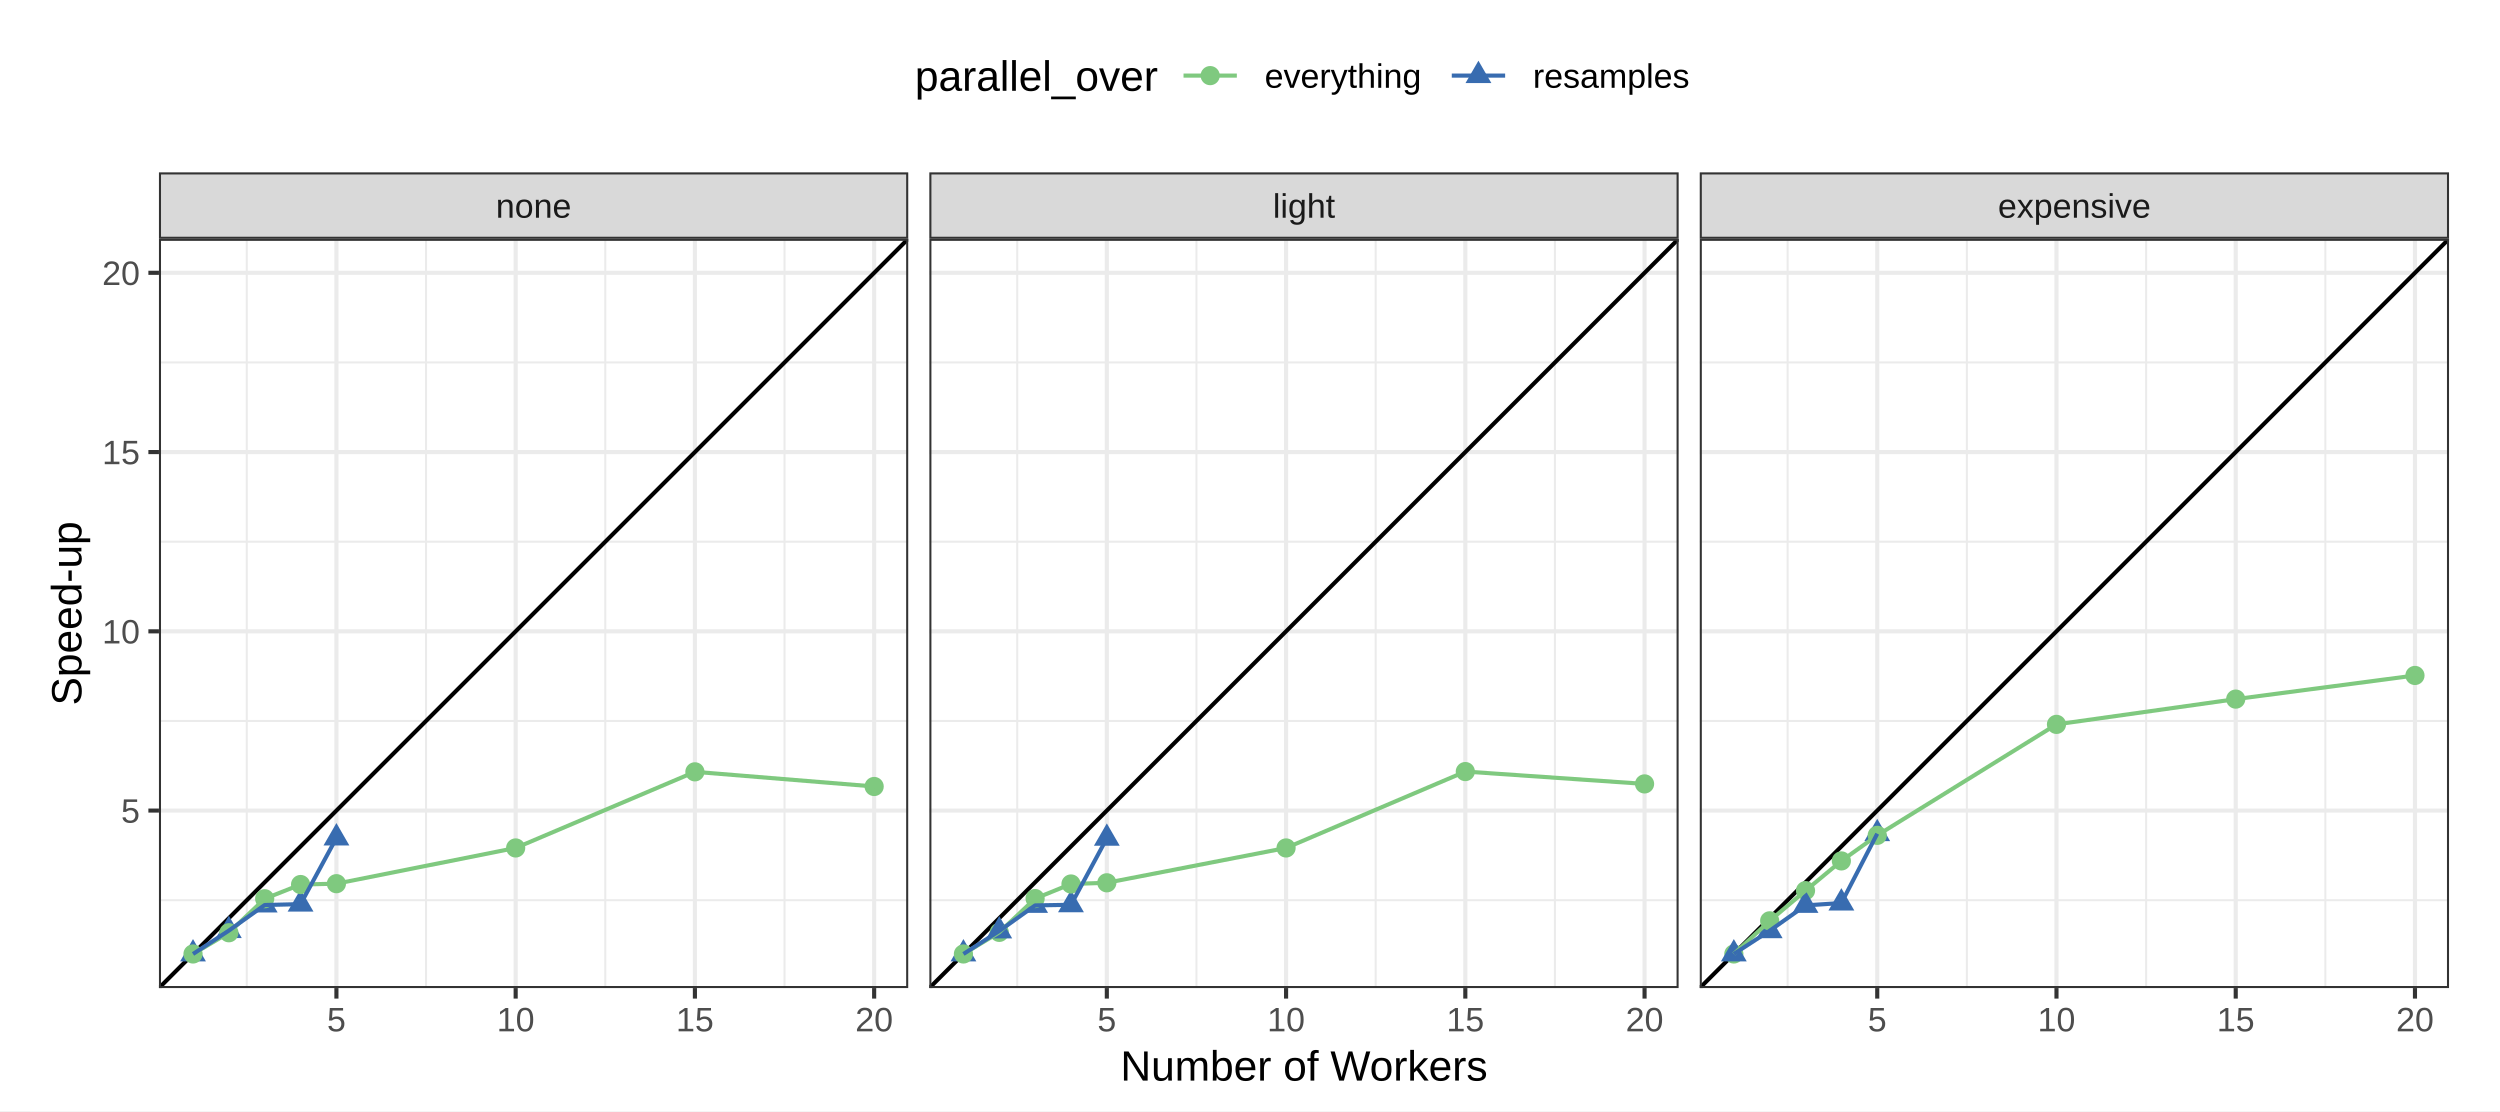
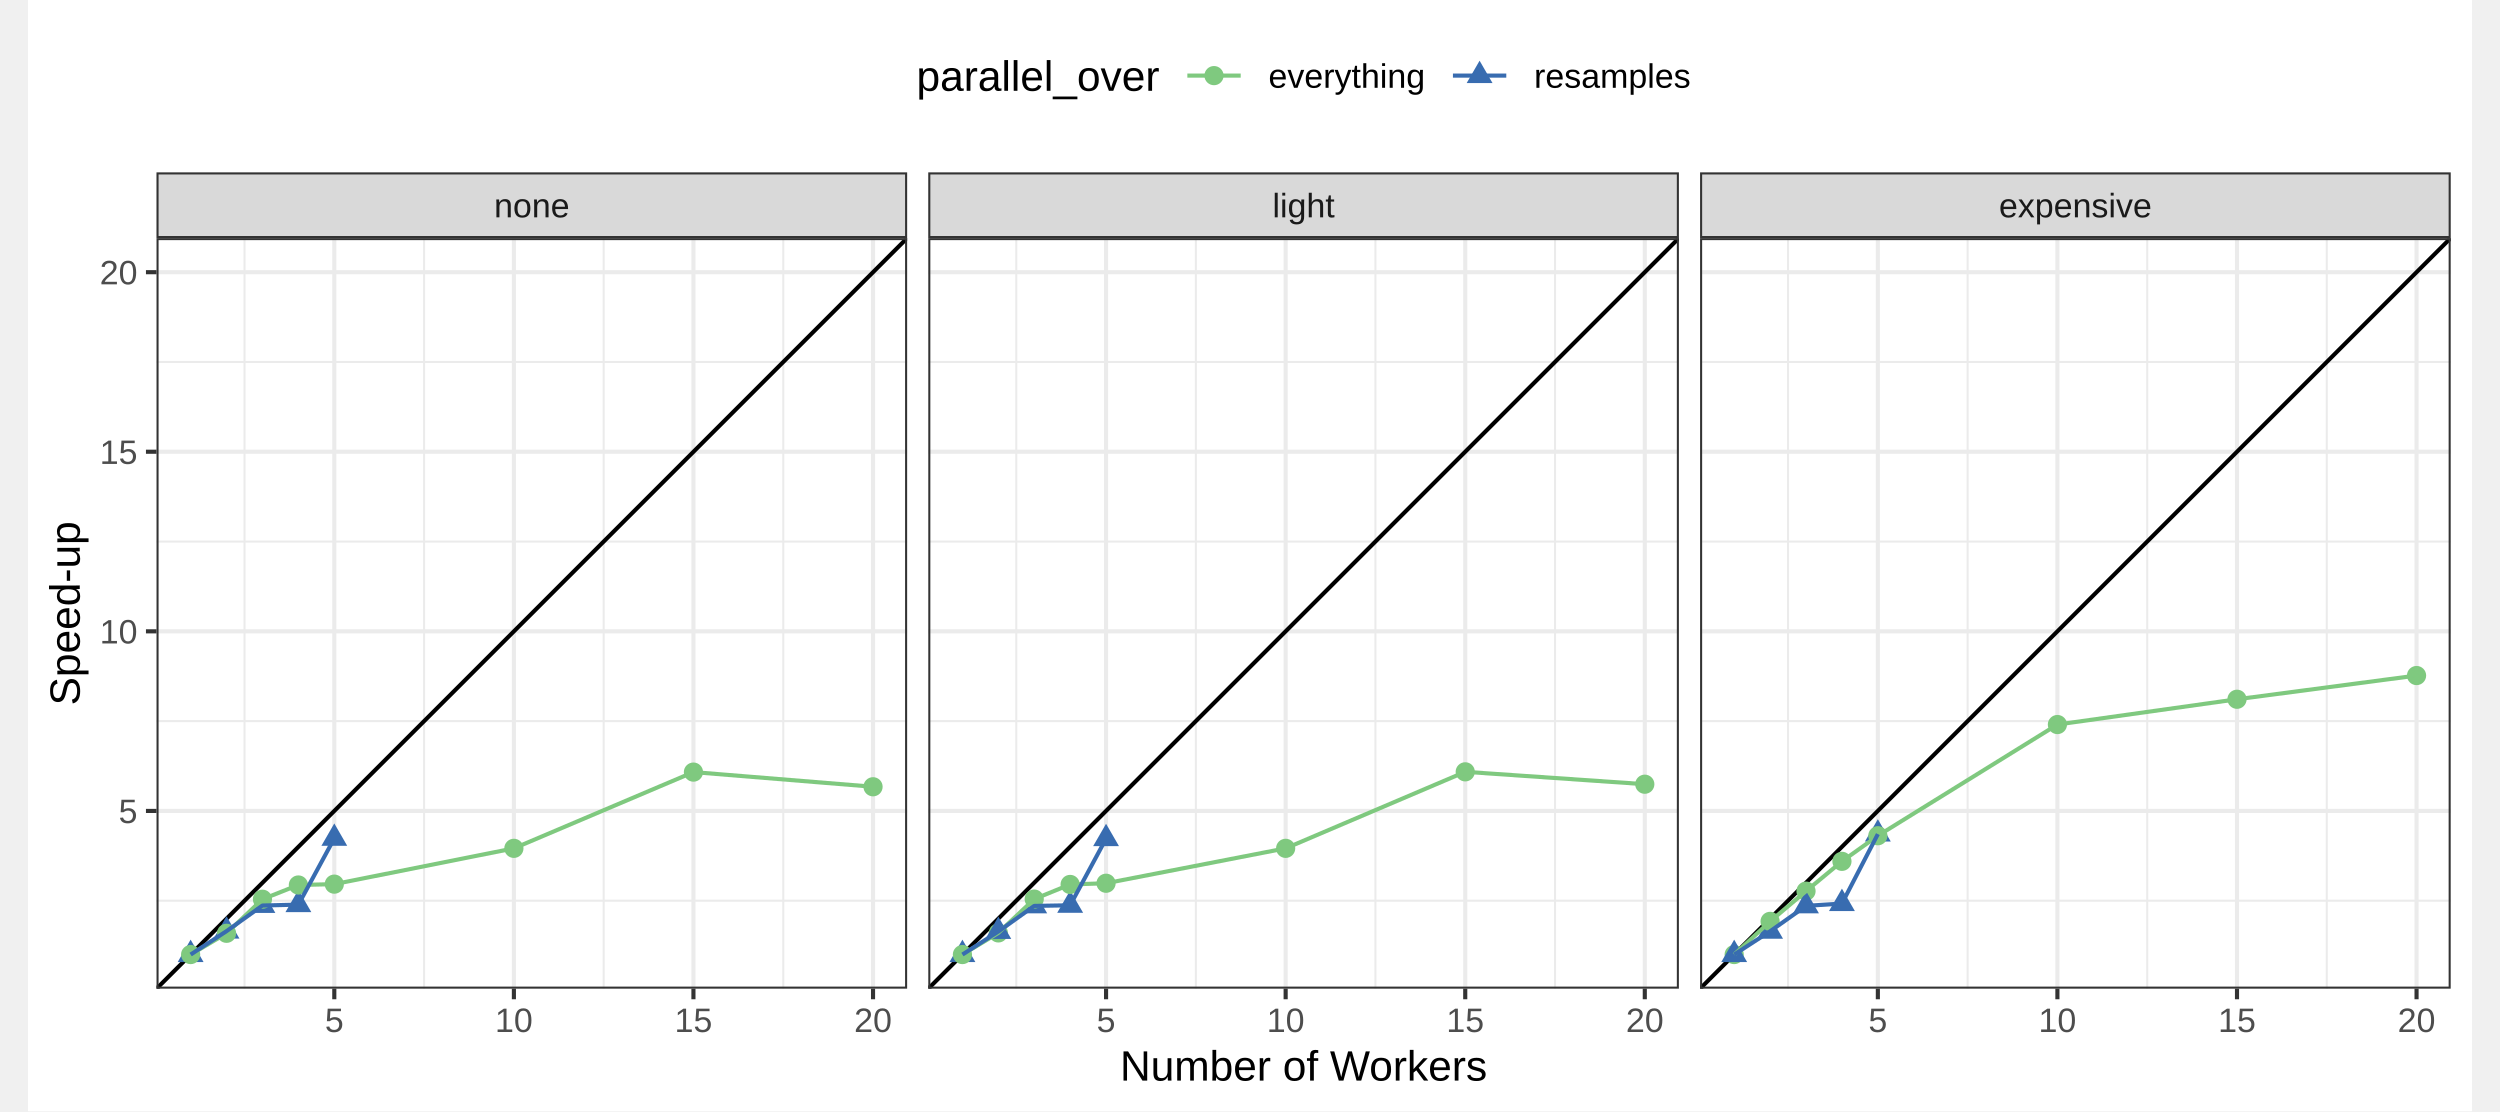
<svg xmlns="http://www.w3.org/2000/svg" class="svglite" width="648.00pt" height="288.00pt" viewBox="0 0 648.00 288.00">
  <defs>
    <style type="text/css">
    .svglite line, .svglite polyline, .svglite polygon, .svglite path, .svglite rect, .svglite circle {
      fill: none;
      stroke: #000000;
      stroke-linecap: round;
      stroke-linejoin: round;
      stroke-miterlimit: 10.00;
    }
    .svglite text {
      white-space: pre;
    }
  </style>
  </defs>
-   <rect width="100%" height="100%" style="stroke: none; fill: #FFFFFF;" />
+   <rect width="100%" height="100%" style="stroke: none; fill: none;" />
  <defs>
    <clipPath id="cpMC4wMHw2NDguMDB8MC4wMHwyODguMDA=">
      <rect x="0.00" y="0.00" width="648.00" height="288.00" />
    </clipPath>
  </defs>
  <g clip-path="url(#cpMC4wMHw2NDguMDB8MC4wMHwyODguMDA=)">
</g>
  <defs>
-     <clipPath id="cpNy43M3w2NDAuMjd8MC4wMHwyODguMDA=">
-       <rect x="7.73" y="0.00" width="632.54" height="288.00" />
-     </clipPath>
-   </defs>
-   <g clip-path="url(#cpNy43M3w2NDAuMjd8MC4wMHwyODguMDA=)">
-     <rect x="7.73" y="0.00" width="632.54" height="288.00" style="stroke-width: 1.07; stroke: #FFFFFF; fill: #FFFFFF;" />
-   </g>
-   <g clip-path="url(#cpMC4wMHw2NDguMDB8MC4wMHwyODguMDA=)">
- </g>
-   <defs>
-     <clipPath id="cpNDEuMjB8MjM1LjQxfDYxLjg5fDI1Ni4xMA==">
-       <rect x="41.20" y="61.89" width="194.21" height="194.21" />
-     </clipPath>
-   </defs>
-   <g clip-path="url(#cpNDEuMjB8MjM1LjQxfDYxLjg5fDI1Ni4xMA==)">
-     <rect x="41.20" y="61.89" width="194.21" height="194.21" style="stroke-width: 1.07; stroke: none; fill: #FFFFFF;" />
-     <polyline points="41.20,233.33 235.41,233.33 " style="stroke-width: 0.53; stroke: #EBEBEB; stroke-linecap: butt;" />
-     <polyline points="41.20,186.87 235.41,186.87 " style="stroke-width: 0.53; stroke: #EBEBEB; stroke-linecap: butt;" />
-     <polyline points="41.20,140.41 235.41,140.41 " style="stroke-width: 0.53; stroke: #EBEBEB; stroke-linecap: butt;" />
-     <polyline points="41.20,93.94 235.41,93.94 " style="stroke-width: 0.53; stroke: #EBEBEB; stroke-linecap: butt;" />
-     <polyline points="63.97,256.10 63.97,61.89 " style="stroke-width: 0.53; stroke: #EBEBEB; stroke-linecap: butt;" />
-     <polyline points="110.43,256.10 110.43,61.89 " style="stroke-width: 0.53; stroke: #EBEBEB; stroke-linecap: butt;" />
-     <polyline points="156.89,256.10 156.89,61.89 " style="stroke-width: 0.53; stroke: #EBEBEB; stroke-linecap: butt;" />
-     <polyline points="203.35,256.10 203.35,61.89 " style="stroke-width: 0.53; stroke: #EBEBEB; stroke-linecap: butt;" />
-     <polyline points="41.20,210.10 235.41,210.10 " style="stroke-width: 1.07; stroke: #EBEBEB; stroke-linecap: butt;" />
-     <polyline points="41.20,163.64 235.41,163.64 " style="stroke-width: 1.07; stroke: #EBEBEB; stroke-linecap: butt;" />
-     <polyline points="41.20,117.18 235.41,117.18 " style="stroke-width: 1.07; stroke: #EBEBEB; stroke-linecap: butt;" />
-     <polyline points="41.20,70.71 235.41,70.71 " style="stroke-width: 1.07; stroke: #EBEBEB; stroke-linecap: butt;" />
-     <polyline points="87.20,256.10 87.20,61.89 " style="stroke-width: 1.07; stroke: #EBEBEB; stroke-linecap: butt;" />
-     <polyline points="133.66,256.10 133.66,61.89 " style="stroke-width: 1.07; stroke: #EBEBEB; stroke-linecap: butt;" />
-     <polyline points="180.12,256.10 180.12,61.89 " style="stroke-width: 1.07; stroke: #EBEBEB; stroke-linecap: butt;" />
-     <polyline points="226.58,256.10 226.58,61.89 " style="stroke-width: 1.07; stroke: #EBEBEB; stroke-linecap: butt;" />
-     <line x1="-153.01" y1="450.31" x2="429.62" y2="-132.32" style="stroke-width: 1.07; stroke-linecap: butt;" />
-     <polygon points="50.03,243.40 53.38,249.20 46.68,249.20 " style="stroke-width: 0.71; stroke: none; fill: #386CB0;" />
-     <circle cx="50.03" cy="247.27" r="2.49" style="stroke-width: 0.71; stroke: none; fill: #7FC97F;" />
-     <circle cx="133.66" cy="219.79" r="2.49" style="stroke-width: 0.71; stroke: none; fill: #7FC97F;" />
-     <circle cx="180.12" cy="200.06" r="2.49" style="stroke-width: 0.71; stroke: none; fill: #7FC97F;" />
-     <polygon points="59.32,237.34 62.67,243.15 55.97,243.15 " style="stroke-width: 0.71; stroke: none; fill: #386CB0;" />
-     <circle cx="59.32" cy="241.77" r="2.49" style="stroke-width: 0.71; stroke: none; fill: #7FC97F;" />
-     <circle cx="226.58" cy="203.86" r="2.49" style="stroke-width: 0.71; stroke: none; fill: #7FC97F;" />
-     <polygon points="68.61,230.71 71.96,236.51 65.26,236.51 " style="stroke-width: 0.71; stroke: none; fill: #386CB0;" />
-     <circle cx="68.61" cy="232.95" r="2.49" style="stroke-width: 0.71; stroke: none; fill: #7FC97F;" />
-     <polygon points="77.91,230.48 81.26,236.29 74.55,236.29 " style="stroke-width: 0.71; stroke: none; fill: #386CB0;" />
-     <circle cx="77.91" cy="229.27" r="2.49" style="stroke-width: 0.71; stroke: none; fill: #7FC97F;" />
-     <polygon points="87.20,213.33 90.55,219.14 83.85,219.14 " style="stroke-width: 0.71; stroke: none; fill: #386CB0;" />
-     <circle cx="87.20" cy="229.05" r="2.49" style="stroke-width: 0.71; stroke: none; fill: #7FC97F;" />
-     <polyline points="50.03,247.27 59.32,241.77 68.61,232.95 77.91,229.27 87.20,229.05 133.66,219.79 180.12,200.06 226.58,203.86 " style="stroke-width: 1.07; stroke: #7FC97F; stroke-linecap: butt;" />
-     <polyline points="50.03,247.27 59.32,241.21 68.61,234.58 77.91,234.35 87.20,217.20 " style="stroke-width: 1.07; stroke: #386CB0; stroke-linecap: butt;" />
-     <rect x="41.20" y="61.89" width="194.21" height="194.21" style="stroke-width: 1.07; stroke: #333333;" />
-   </g>
-   <g clip-path="url(#cpMC4wMHw2NDguMDB8MC4wMHwyODguMDA=)">
- </g>
-   <defs>
-     <clipPath id="cpMjQwLjg5fDQzNS4xMHw2MS44OXwyNTYuMTA=">
-       <rect x="240.89" y="61.89" width="194.21" height="194.21" />
-     </clipPath>
-   </defs>
-   <g clip-path="url(#cpMjQwLjg5fDQzNS4xMHw2MS44OXwyNTYuMTA=)">
-     <rect x="240.89" y="61.89" width="194.21" height="194.21" style="stroke-width: 1.07; stroke: none; fill: #FFFFFF;" />
-     <polyline points="240.89,233.33 435.10,233.33 " style="stroke-width: 0.53; stroke: #EBEBEB; stroke-linecap: butt;" />
-     <polyline points="240.89,186.87 435.10,186.87 " style="stroke-width: 0.53; stroke: #EBEBEB; stroke-linecap: butt;" />
-     <polyline points="240.89,140.41 435.10,140.41 " style="stroke-width: 0.53; stroke: #EBEBEB; stroke-linecap: butt;" />
-     <polyline points="240.89,93.94 435.10,93.94 " style="stroke-width: 0.53; stroke: #EBEBEB; stroke-linecap: butt;" />
-     <polyline points="263.66,256.10 263.66,61.89 " style="stroke-width: 0.53; stroke: #EBEBEB; stroke-linecap: butt;" />
-     <polyline points="310.12,256.10 310.12,61.89 " style="stroke-width: 0.53; stroke: #EBEBEB; stroke-linecap: butt;" />
-     <polyline points="356.58,256.10 356.58,61.89 " style="stroke-width: 0.53; stroke: #EBEBEB; stroke-linecap: butt;" />
-     <polyline points="403.04,256.10 403.04,61.89 " style="stroke-width: 0.53; stroke: #EBEBEB; stroke-linecap: butt;" />
-     <polyline points="240.89,210.10 435.10,210.10 " style="stroke-width: 1.07; stroke: #EBEBEB; stroke-linecap: butt;" />
-     <polyline points="240.89,163.64 435.10,163.64 " style="stroke-width: 1.07; stroke: #EBEBEB; stroke-linecap: butt;" />
-     <polyline points="240.89,117.18 435.10,117.18 " style="stroke-width: 1.07; stroke: #EBEBEB; stroke-linecap: butt;" />
-     <polyline points="240.89,70.71 435.10,70.71 " style="stroke-width: 1.07; stroke: #EBEBEB; stroke-linecap: butt;" />
-     <polyline points="286.89,256.10 286.89,61.89 " style="stroke-width: 1.07; stroke: #EBEBEB; stroke-linecap: butt;" />
-     <polyline points="333.35,256.10 333.35,61.89 " style="stroke-width: 1.07; stroke: #EBEBEB; stroke-linecap: butt;" />
-     <polyline points="379.81,256.10 379.81,61.89 " style="stroke-width: 1.07; stroke: #EBEBEB; stroke-linecap: butt;" />
-     <polyline points="426.27,256.10 426.27,61.89 " style="stroke-width: 1.07; stroke: #EBEBEB; stroke-linecap: butt;" />
-     <line x1="46.68" y1="450.31" x2="629.31" y2="-132.32" style="stroke-width: 1.07; stroke-linecap: butt;" />
-     <polygon points="249.72,243.40 253.07,249.20 246.37,249.20 " style="stroke-width: 0.71; stroke: none; fill: #386CB0;" />
-     <circle cx="249.72" cy="247.27" r="2.49" style="stroke-width: 0.71; stroke: none; fill: #7FC97F;" />
-     <circle cx="333.35" cy="219.79" r="2.49" style="stroke-width: 0.71; stroke: none; fill: #7FC97F;" />
-     <circle cx="379.81" cy="199.99" r="2.49" style="stroke-width: 0.71; stroke: none; fill: #7FC97F;" />
-     <circle cx="259.01" cy="241.67" r="2.49" style="stroke-width: 0.71; stroke: none; fill: #7FC97F;" />
-     <polygon points="259.01,237.44 262.36,243.24 255.66,243.24 " style="stroke-width: 0.71; stroke: none; fill: #386CB0;" />
-     <circle cx="426.27" cy="203.19" r="2.49" style="stroke-width: 0.71; stroke: none; fill: #7FC97F;" />
-     <polygon points="268.30,230.81 271.65,236.61 264.95,236.61 " style="stroke-width: 0.71; stroke: none; fill: #386CB0;" />
-     <circle cx="268.30" cy="232.91" r="2.49" style="stroke-width: 0.71; stroke: none; fill: #7FC97F;" />
-     <polygon points="277.60,230.65 280.95,236.46 274.24,236.46 " style="stroke-width: 0.71; stroke: none; fill: #386CB0;" />
-     <circle cx="277.60" cy="229.13" r="2.49" style="stroke-width: 0.71; stroke: none; fill: #7FC97F;" />
-     <circle cx="286.89" cy="228.82" r="2.49" style="stroke-width: 0.71; stroke: none; fill: #7FC97F;" />
-     <polygon points="286.89,213.42 290.24,219.22 283.54,219.22 " style="stroke-width: 0.71; stroke: none; fill: #386CB0;" />
-     <polyline points="249.72,247.27 259.01,241.67 268.30,232.91 277.60,229.13 286.89,228.82 333.35,219.79 379.81,199.99 426.27,203.19 " style="stroke-width: 1.07; stroke: #7FC97F; stroke-linecap: butt;" />
-     <polyline points="249.72,247.27 259.01,241.31 268.30,234.68 277.60,234.52 286.89,217.29 " style="stroke-width: 1.07; stroke: #386CB0; stroke-linecap: butt;" />
-     <rect x="240.89" y="61.89" width="194.21" height="194.21" style="stroke-width: 1.07; stroke: #333333;" />
-   </g>
-   <g clip-path="url(#cpMC4wMHw2NDguMDB8MC4wMHwyODguMDA=)">
- </g>
-   <defs>
-     <clipPath id="cpNDQwLjU4fDYzNC43OXw2MS44OXwyNTYuMTA=">
-       <rect x="440.58" y="61.89" width="194.21" height="194.21" />
-     </clipPath>
-   </defs>
-   <g clip-path="url(#cpNDQwLjU4fDYzNC43OXw2MS44OXwyNTYuMTA=)">
-     <rect x="440.58" y="61.89" width="194.21" height="194.21" style="stroke-width: 1.07; stroke: none; fill: #FFFFFF;" />
-     <polyline points="440.58,233.33 634.79,233.33 " style="stroke-width: 0.53; stroke: #EBEBEB; stroke-linecap: butt;" />
-     <polyline points="440.58,186.87 634.79,186.87 " style="stroke-width: 0.53; stroke: #EBEBEB; stroke-linecap: butt;" />
-     <polyline points="440.58,140.41 634.79,140.41 " style="stroke-width: 0.53; stroke: #EBEBEB; stroke-linecap: butt;" />
-     <polyline points="440.58,93.94 634.79,93.94 " style="stroke-width: 0.53; stroke: #EBEBEB; stroke-linecap: butt;" />
-     <polyline points="463.35,256.10 463.35,61.89 " style="stroke-width: 0.53; stroke: #EBEBEB; stroke-linecap: butt;" />
-     <polyline points="509.81,256.10 509.81,61.89 " style="stroke-width: 0.53; stroke: #EBEBEB; stroke-linecap: butt;" />
-     <polyline points="556.27,256.10 556.27,61.89 " style="stroke-width: 0.53; stroke: #EBEBEB; stroke-linecap: butt;" />
-     <polyline points="602.73,256.10 602.73,61.89 " style="stroke-width: 0.53; stroke: #EBEBEB; stroke-linecap: butt;" />
-     <polyline points="440.58,210.10 634.79,210.10 " style="stroke-width: 1.07; stroke: #EBEBEB; stroke-linecap: butt;" />
-     <polyline points="440.58,163.64 634.79,163.64 " style="stroke-width: 1.07; stroke: #EBEBEB; stroke-linecap: butt;" />
-     <polyline points="440.58,117.18 634.79,117.18 " style="stroke-width: 1.07; stroke: #EBEBEB; stroke-linecap: butt;" />
-     <polyline points="440.58,70.71 634.79,70.71 " style="stroke-width: 1.07; stroke: #EBEBEB; stroke-linecap: butt;" />
-     <polyline points="486.58,256.10 486.58,61.89 " style="stroke-width: 1.07; stroke: #EBEBEB; stroke-linecap: butt;" />
-     <polyline points="533.04,256.10 533.04,61.89 " style="stroke-width: 1.07; stroke: #EBEBEB; stroke-linecap: butt;" />
-     <polyline points="579.50,256.10 579.50,61.89 " style="stroke-width: 1.07; stroke: #EBEBEB; stroke-linecap: butt;" />
-     <polyline points="625.96,256.10 625.96,61.89 " style="stroke-width: 1.07; stroke: #EBEBEB; stroke-linecap: butt;" />
-     <line x1="246.37" y1="450.31" x2="829.00" y2="-132.32" style="stroke-width: 1.07; stroke-linecap: butt;" />
-     <circle cx="449.41" cy="247.27" r="2.49" style="stroke-width: 0.71; stroke: none; fill: #7FC97F;" />
-     <polygon points="449.41,243.40 452.76,249.20 446.06,249.20 " style="stroke-width: 0.71; stroke: none; fill: #386CB0;" />
-     <circle cx="533.04" cy="187.76" r="2.49" style="stroke-width: 0.71; stroke: none; fill: #7FC97F;" />
-     <circle cx="579.50" cy="181.21" r="2.49" style="stroke-width: 0.71; stroke: none; fill: #7FC97F;" />
-     <polygon points="458.70,237.37 462.05,243.18 455.35,243.18 " style="stroke-width: 0.71; stroke: none; fill: #386CB0;" />
-     <circle cx="458.70" cy="238.68" r="2.49" style="stroke-width: 0.71; stroke: none; fill: #7FC97F;" />
-     <circle cx="625.96" cy="175.08" r="2.49" style="stroke-width: 0.71; stroke: none; fill: #7FC97F;" />
-     <circle cx="467.99" cy="230.85" r="2.49" style="stroke-width: 0.71; stroke: none; fill: #7FC97F;" />
-     <polygon points="467.99,230.80 471.34,236.61 464.64,236.61 " style="stroke-width: 0.71; stroke: none; fill: #386CB0;" />
-     <polygon points="477.28,230.20 480.64,236.01 473.93,236.01 " style="stroke-width: 0.71; stroke: none; fill: #386CB0;" />
-     <circle cx="477.28" cy="223.15" r="2.49" style="stroke-width: 0.71; stroke: none; fill: #7FC97F;" />
-     <polygon points="486.58,212.23 489.93,218.03 483.23,218.03 " style="stroke-width: 0.71; stroke: none; fill: #386CB0;" />
-     <circle cx="486.58" cy="216.52" r="2.49" style="stroke-width: 0.71; stroke: none; fill: #7FC97F;" />
-     <polyline points="449.41,247.27 458.70,238.68 467.99,230.85 477.28,223.15 486.58,216.52 533.04,187.76 579.50,181.21 625.96,175.08 " style="stroke-width: 1.07; stroke: #7FC97F; stroke-linecap: butt;" />
-     <polyline points="449.41,247.27 458.70,241.24 467.99,234.67 477.28,234.07 486.58,216.10 " style="stroke-width: 1.07; stroke: #386CB0; stroke-linecap: butt;" />
-     <rect x="440.58" y="61.89" width="194.21" height="194.21" style="stroke-width: 1.07; stroke: #333333;" />
-   </g>
-   <g clip-path="url(#cpMC4wMHw2NDguMDB8MC4wMHwyODguMDA=)">
- </g>
-   <defs>
-     <clipPath id="cpNDEuMjB8MjM1LjQxfDQ0LjY4fDYxLjg5">
-       <rect x="41.20" y="44.68" width="194.21" height="17.21" />
-     </clipPath>
-   </defs>
-   <g clip-path="url(#cpNDEuMjB8MjM1LjQxfDQ0LjY4fDYxLjg5)">
-     <rect x="41.20" y="44.68" width="194.21" height="17.21" style="stroke-width: 1.07; stroke: #333333; fill: #D9D9D9;" />
-     <text x="138.31" y="56.44" text-anchor="middle" style="font-size: 8.80px;fill: #1A1A1A; font-family: &quot;Arial&quot;;" textLength="19.58px" lengthAdjust="spacingAndGlyphs">none</text>
-   </g>
-   <g clip-path="url(#cpMC4wMHw2NDguMDB8MC4wMHwyODguMDA=)">
- </g>
-   <defs>
-     <clipPath id="cpMjQwLjg5fDQzNS4xMHw0NC42OHw2MS44OQ==">
-       <rect x="240.89" y="44.68" width="194.21" height="17.21" />
-     </clipPath>
-   </defs>
-   <g clip-path="url(#cpMjQwLjg5fDQzNS4xMHw0NC42OHw2MS44OQ==)">
-     <rect x="240.89" y="44.68" width="194.21" height="17.21" style="stroke-width: 1.07; stroke: #333333; fill: #D9D9D9;" />
-     <text x="338.00" y="56.44" text-anchor="middle" style="font-size: 8.80px;fill: #1A1A1A; font-family: &quot;Arial&quot;;" textLength="16.14px" lengthAdjust="spacingAndGlyphs">light</text>
-   </g>
-   <g clip-path="url(#cpMC4wMHw2NDguMDB8MC4wMHwyODguMDA=)">
- </g>
-   <defs>
-     <clipPath id="cpNDQwLjU4fDYzNC43OXw0NC42OHw2MS44OQ==">
-       <rect x="440.58" y="44.68" width="194.21" height="17.21" />
-     </clipPath>
-   </defs>
-   <g clip-path="url(#cpNDQwLjU4fDYzNC43OXw0NC42OHw2MS44OQ==)">
-     <rect x="440.58" y="44.68" width="194.21" height="17.21" style="stroke-width: 1.07; stroke: #333333; fill: #D9D9D9;" />
-     <text x="537.68" y="56.44" text-anchor="middle" style="font-size: 8.80px;fill: #1A1A1A; font-family: &quot;Arial&quot;;" textLength="39.63px" lengthAdjust="spacingAndGlyphs">expensive</text>
-   </g>
-   <g clip-path="url(#cpMC4wMHw2NDguMDB8MC4wMHwyODguMDA=)">
-     <polyline points="87.20,258.84 87.20,256.10 " style="stroke-width: 1.07; stroke: #333333; stroke-linecap: butt;" />
-     <polyline points="133.66,258.84 133.66,256.10 " style="stroke-width: 1.07; stroke: #333333; stroke-linecap: butt;" />
-     <polyline points="180.12,258.84 180.12,256.10 " style="stroke-width: 1.07; stroke: #333333; stroke-linecap: butt;" />
-     <polyline points="226.58,258.84 226.58,256.10 " style="stroke-width: 1.07; stroke: #333333; stroke-linecap: butt;" />
-     <text x="87.20" y="267.33" text-anchor="middle" style="font-size: 8.80px;fill: #4D4D4D; font-family: &quot;Arial&quot;;" textLength="4.90px" lengthAdjust="spacingAndGlyphs">5</text>
-     <text x="133.66" y="267.33" text-anchor="middle" style="font-size: 8.80px;fill: #4D4D4D; font-family: &quot;Arial&quot;;" textLength="9.79px" lengthAdjust="spacingAndGlyphs">10</text>
-     <text x="180.12" y="267.33" text-anchor="middle" style="font-size: 8.80px;fill: #4D4D4D; font-family: &quot;Arial&quot;;" textLength="9.79px" lengthAdjust="spacingAndGlyphs">15</text>
-     <text x="226.58" y="267.33" text-anchor="middle" style="font-size: 8.80px;fill: #4D4D4D; font-family: &quot;Arial&quot;;" textLength="9.79px" lengthAdjust="spacingAndGlyphs">20</text>
-     <polyline points="286.89,258.84 286.89,256.10 " style="stroke-width: 1.07; stroke: #333333; stroke-linecap: butt;" />
-     <polyline points="333.35,258.84 333.35,256.10 " style="stroke-width: 1.07; stroke: #333333; stroke-linecap: butt;" />
-     <polyline points="379.81,258.84 379.81,256.10 " style="stroke-width: 1.07; stroke: #333333; stroke-linecap: butt;" />
-     <polyline points="426.27,258.84 426.27,256.10 " style="stroke-width: 1.07; stroke: #333333; stroke-linecap: butt;" />
-     <text x="286.89" y="267.33" text-anchor="middle" style="font-size: 8.80px;fill: #4D4D4D; font-family: &quot;Arial&quot;;" textLength="4.90px" lengthAdjust="spacingAndGlyphs">5</text>
-     <text x="333.35" y="267.33" text-anchor="middle" style="font-size: 8.80px;fill: #4D4D4D; font-family: &quot;Arial&quot;;" textLength="9.79px" lengthAdjust="spacingAndGlyphs">10</text>
-     <text x="379.81" y="267.33" text-anchor="middle" style="font-size: 8.80px;fill: #4D4D4D; font-family: &quot;Arial&quot;;" textLength="9.79px" lengthAdjust="spacingAndGlyphs">15</text>
-     <text x="426.27" y="267.33" text-anchor="middle" style="font-size: 8.80px;fill: #4D4D4D; font-family: &quot;Arial&quot;;" textLength="9.79px" lengthAdjust="spacingAndGlyphs">20</text>
-     <polyline points="486.58,258.84 486.58,256.10 " style="stroke-width: 1.07; stroke: #333333; stroke-linecap: butt;" />
-     <polyline points="533.04,258.84 533.04,256.10 " style="stroke-width: 1.07; stroke: #333333; stroke-linecap: butt;" />
-     <polyline points="579.50,258.84 579.50,256.10 " style="stroke-width: 1.07; stroke: #333333; stroke-linecap: butt;" />
-     <polyline points="625.96,258.84 625.96,256.10 " style="stroke-width: 1.07; stroke: #333333; stroke-linecap: butt;" />
-     <text x="486.58" y="267.33" text-anchor="middle" style="font-size: 8.80px;fill: #4D4D4D; font-family: &quot;Arial&quot;;" textLength="4.90px" lengthAdjust="spacingAndGlyphs">5</text>
-     <text x="533.04" y="267.33" text-anchor="middle" style="font-size: 8.80px;fill: #4D4D4D; font-family: &quot;Arial&quot;;" textLength="9.79px" lengthAdjust="spacingAndGlyphs">10</text>
-     <text x="579.50" y="267.33" text-anchor="middle" style="font-size: 8.80px;fill: #4D4D4D; font-family: &quot;Arial&quot;;" textLength="9.79px" lengthAdjust="spacingAndGlyphs">15</text>
-     <text x="625.96" y="267.33" text-anchor="middle" style="font-size: 8.80px;fill: #4D4D4D; font-family: &quot;Arial&quot;;" textLength="9.79px" lengthAdjust="spacingAndGlyphs">20</text>
-     <text x="36.27" y="213.25" text-anchor="end" style="font-size: 8.80px;fill: #4D4D4D; font-family: &quot;Arial&quot;;" textLength="4.90px" lengthAdjust="spacingAndGlyphs">5</text>
-     <text x="36.27" y="166.79" text-anchor="end" style="font-size: 8.80px;fill: #4D4D4D; font-family: &quot;Arial&quot;;" textLength="9.79px" lengthAdjust="spacingAndGlyphs">10</text>
-     <text x="36.27" y="120.33" text-anchor="end" style="font-size: 8.80px;fill: #4D4D4D; font-family: &quot;Arial&quot;;" textLength="9.79px" lengthAdjust="spacingAndGlyphs">15</text>
-     <text x="36.27" y="73.87" text-anchor="end" style="font-size: 8.80px;fill: #4D4D4D; font-family: &quot;Arial&quot;;" textLength="9.79px" lengthAdjust="spacingAndGlyphs">20</text>
-     <polyline points="38.46,210.10 41.20,210.10 " style="stroke-width: 1.07; stroke: #333333; stroke-linecap: butt;" />
-     <polyline points="38.46,163.64 41.20,163.64 " style="stroke-width: 1.07; stroke: #333333; stroke-linecap: butt;" />
-     <polyline points="38.46,117.18 41.20,117.18 " style="stroke-width: 1.07; stroke: #333333; stroke-linecap: butt;" />
-     <polyline points="38.46,70.71 41.20,70.71 " style="stroke-width: 1.07; stroke: #333333; stroke-linecap: butt;" />
-     <text x="338.00" y="280.10" text-anchor="middle" style="font-size: 11.00px; font-family: &quot;Arial&quot;;" textLength="95.36px" lengthAdjust="spacingAndGlyphs">Number of Workers</text>
-     <text transform="translate(21.10,158.99) rotate(-90)" text-anchor="middle" style="font-size: 11.00px; font-family: &quot;Arial&quot;;" textLength="47.72px" lengthAdjust="spacingAndGlyphs">Speed-up</text>
-     <rect x="231.67" y="5.48" width="212.65" height="28.24" style="stroke-width: 1.07; stroke: none; fill: #FFFFFF;" />
-     <text x="237.15" y="23.54" style="font-size: 11.00px; font-family: &quot;Arial&quot;;" textLength="62.99px" lengthAdjust="spacingAndGlyphs">parallel_over</text>
-     <rect x="305.04" y="10.96" width="17.28" height="17.28" style="stroke-width: 1.07; stroke: none; fill: #FFFFFF;" />
-     <circle cx="313.68" cy="19.60" r="2.49" style="stroke-width: 0.71; stroke: none; fill: #7FC97F;" />
-     <line x1="306.77" y1="19.60" x2="320.59" y2="19.60" style="stroke-width: 1.07; stroke: #7FC97F; stroke-linecap: butt;" />
-     <rect x="374.57" y="10.96" width="17.28" height="17.28" style="stroke-width: 1.07; stroke: none; fill: #FFFFFF;" />
-     <polygon points="383.21,15.73 386.56,21.53 379.86,21.53 " style="stroke-width: 0.71; stroke: none; fill: #386CB0;" />
-     <line x1="376.30" y1="19.60" x2="390.13" y2="19.60" style="stroke-width: 1.07; stroke: #386CB0; stroke-linecap: butt;" />
-     <text x="327.80" y="22.75" style="font-size: 8.80px; font-family: &quot;Arial&quot;;" textLength="40.60px" lengthAdjust="spacingAndGlyphs">everything</text>
-     <text x="397.33" y="22.75" style="font-size: 8.80px; font-family: &quot;Arial&quot;;" textLength="40.59px" lengthAdjust="spacingAndGlyphs">resamples</text>
+     <clipPath id="cpNy4zMHw2NDAuNzB8MC4wMHwyODguMDA=">
+       <rect x="7.30" y="0.00" width="633.40" height="288.00" />
+     </clipPath>
+   </defs>
+   <g clip-path="url(#cpNy4zMHw2NDAuNzB8MC4wMHwyODguMDA=)">
+     <rect x="7.30" y="0.00" width="633.40" height="288.00" style="stroke-width: 1.07; stroke: #FFFFFF; fill: #FFFFFF;" />
+   </g>
+   <g clip-path="url(#cpMC4wMHw2NDguMDB8MC4wMHwyODguMDA=)">
+ </g>
+   <defs>
+     <clipPath id="cpNDAuNTd8MjM1LjEzfDYxLjcwfDI1Ni4yNw==">
+       <rect x="40.57" y="61.70" width="194.56" height="194.56" />
+     </clipPath>
+   </defs>
+   <g clip-path="url(#cpNDAuNTd8MjM1LjEzfDYxLjcwfDI1Ni4yNw==)">
+     <rect x="40.57" y="61.70" width="194.56" height="194.56" style="stroke-width: 1.07; stroke: none; fill: #FFFFFF;" />
+     <polyline points="40.57,233.46 235.13,233.46 " style="stroke-width: 0.53; stroke: #EBEBEB; stroke-linecap: butt;" />
+     <polyline points="40.57,186.91 235.13,186.91 " style="stroke-width: 0.53; stroke: #EBEBEB; stroke-linecap: butt;" />
+     <polyline points="40.57,140.37 235.13,140.37 " style="stroke-width: 0.53; stroke: #EBEBEB; stroke-linecap: butt;" />
+     <polyline points="40.57,93.82 235.13,93.82 " style="stroke-width: 0.53; stroke: #EBEBEB; stroke-linecap: butt;" />
+     <polyline points="63.38,256.27 63.38,61.70 " style="stroke-width: 0.53; stroke: #EBEBEB; stroke-linecap: butt;" />
+     <polyline points="109.92,256.27 109.92,61.70 " style="stroke-width: 0.53; stroke: #EBEBEB; stroke-linecap: butt;" />
+     <polyline points="156.47,256.27 156.47,61.70 " style="stroke-width: 0.53; stroke: #EBEBEB; stroke-linecap: butt;" />
+     <polyline points="203.02,256.27 203.02,61.70 " style="stroke-width: 0.53; stroke: #EBEBEB; stroke-linecap: butt;" />
+     <polyline points="40.57,210.19 235.13,210.19 " style="stroke-width: 1.07; stroke: #EBEBEB; stroke-linecap: butt;" />
+     <polyline points="40.57,163.64 235.13,163.64 " style="stroke-width: 1.07; stroke: #EBEBEB; stroke-linecap: butt;" />
+     <polyline points="40.57,117.09 235.13,117.09 " style="stroke-width: 1.07; stroke: #EBEBEB; stroke-linecap: butt;" />
+     <polyline points="40.57,70.55 235.13,70.55 " style="stroke-width: 1.07; stroke: #EBEBEB; stroke-linecap: butt;" />
+     <polyline points="86.65,256.27 86.65,61.70 " style="stroke-width: 1.07; stroke: #EBEBEB; stroke-linecap: butt;" />
+     <polyline points="133.20,256.27 133.20,61.70 " style="stroke-width: 1.07; stroke: #EBEBEB; stroke-linecap: butt;" />
+     <polyline points="179.74,256.27 179.74,61.70 " style="stroke-width: 1.07; stroke: #EBEBEB; stroke-linecap: butt;" />
+     <polyline points="226.29,256.27 226.29,61.70 " style="stroke-width: 1.07; stroke: #EBEBEB; stroke-linecap: butt;" />
+     <line x1="-153.99" y1="450.83" x2="429.70" y2="-132.86" style="stroke-width: 1.07; stroke-linecap: butt;" />
+     <polygon points="49.41,243.55 52.76,249.36 46.06,249.36 " style="stroke-width: 0.71; stroke: none; fill: #386CB0;" />
+     <circle cx="49.41" cy="247.42" r="2.49" style="stroke-width: 0.71; stroke: none; fill: #7FC97F;" />
+     <circle cx="133.20" cy="219.89" r="2.49" style="stroke-width: 0.71; stroke: none; fill: #7FC97F;" />
+     <circle cx="179.74" cy="200.13" r="2.49" style="stroke-width: 0.71; stroke: none; fill: #7FC97F;" />
+     <polygon points="58.72,237.48 62.07,243.29 55.37,243.29 " style="stroke-width: 0.71; stroke: none; fill: #386CB0;" />
+     <circle cx="58.72" cy="241.91" r="2.49" style="stroke-width: 0.71; stroke: none; fill: #7FC97F;" />
+     <circle cx="226.29" cy="203.93" r="2.49" style="stroke-width: 0.71; stroke: none; fill: #7FC97F;" />
+     <polygon points="68.03,230.84 71.38,236.64 64.68,236.64 " style="stroke-width: 0.71; stroke: none; fill: #386CB0;" />
+     <circle cx="68.03" cy="233.08" r="2.49" style="stroke-width: 0.71; stroke: none; fill: #7FC97F;" />
+     <polygon points="77.34,230.62 80.69,236.42 73.99,236.42 " style="stroke-width: 0.71; stroke: none; fill: #386CB0;" />
+     <circle cx="77.34" cy="229.39" r="2.49" style="stroke-width: 0.71; stroke: none; fill: #7FC97F;" />
+     <polygon points="86.65,213.43 90.00,219.24 83.30,219.24 " style="stroke-width: 0.71; stroke: none; fill: #386CB0;" />
+     <circle cx="86.65" cy="229.17" r="2.49" style="stroke-width: 0.71; stroke: none; fill: #7FC97F;" />
+     <polyline points="49.41,247.42 58.72,241.91 68.03,233.08 77.34,229.39 86.65,229.17 133.20,219.89 179.74,200.13 226.29,203.93 " style="stroke-width: 1.07; stroke: #7FC97F; stroke-linecap: butt;" />
+     <polyline points="49.41,247.42 58.72,241.35 68.03,234.71 77.34,234.48 86.65,217.30 " style="stroke-width: 1.07; stroke: #386CB0; stroke-linecap: butt;" />
+     <rect x="40.57" y="61.70" width="194.56" height="194.56" style="stroke-width: 1.07; stroke: #333333;" />
+   </g>
+   <g clip-path="url(#cpMC4wMHw2NDguMDB8MC4wMHwyODguMDA=)">
+ </g>
+   <defs>
+     <clipPath id="cpMjQwLjYxfDQzNS4xOHw2MS43MHwyNTYuMjc=">
+       <rect x="240.61" y="61.70" width="194.56" height="194.56" />
+     </clipPath>
+   </defs>
+   <g clip-path="url(#cpMjQwLjYxfDQzNS4xOHw2MS43MHwyNTYuMjc=)">
+     <rect x="240.61" y="61.70" width="194.56" height="194.56" style="stroke-width: 1.07; stroke: none; fill: #FFFFFF;" />
+     <polyline points="240.61,233.46 435.18,233.46 " style="stroke-width: 0.53; stroke: #EBEBEB; stroke-linecap: butt;" />
+     <polyline points="240.61,186.91 435.18,186.91 " style="stroke-width: 0.53; stroke: #EBEBEB; stroke-linecap: butt;" />
+     <polyline points="240.61,140.37 435.18,140.37 " style="stroke-width: 0.53; stroke: #EBEBEB; stroke-linecap: butt;" />
+     <polyline points="240.61,93.82 435.18,93.82 " style="stroke-width: 0.53; stroke: #EBEBEB; stroke-linecap: butt;" />
+     <polyline points="263.42,256.27 263.42,61.70 " style="stroke-width: 0.53; stroke: #EBEBEB; stroke-linecap: butt;" />
+     <polyline points="309.97,256.27 309.97,61.70 " style="stroke-width: 0.53; stroke: #EBEBEB; stroke-linecap: butt;" />
+     <polyline points="356.51,256.27 356.51,61.70 " style="stroke-width: 0.53; stroke: #EBEBEB; stroke-linecap: butt;" />
+     <polyline points="403.06,256.27 403.06,61.70 " style="stroke-width: 0.53; stroke: #EBEBEB; stroke-linecap: butt;" />
+     <polyline points="240.61,210.19 435.18,210.19 " style="stroke-width: 1.07; stroke: #EBEBEB; stroke-linecap: butt;" />
+     <polyline points="240.61,163.64 435.18,163.64 " style="stroke-width: 1.07; stroke: #EBEBEB; stroke-linecap: butt;" />
+     <polyline points="240.61,117.09 435.18,117.09 " style="stroke-width: 1.07; stroke: #EBEBEB; stroke-linecap: butt;" />
+     <polyline points="240.61,70.55 435.18,70.55 " style="stroke-width: 1.07; stroke: #EBEBEB; stroke-linecap: butt;" />
+     <polyline points="286.69,256.27 286.69,61.70 " style="stroke-width: 1.07; stroke: #EBEBEB; stroke-linecap: butt;" />
+     <polyline points="333.24,256.27 333.24,61.70 " style="stroke-width: 1.07; stroke: #EBEBEB; stroke-linecap: butt;" />
+     <polyline points="379.79,256.27 379.79,61.70 " style="stroke-width: 1.07; stroke: #EBEBEB; stroke-linecap: butt;" />
+     <polyline points="426.33,256.27 426.33,61.70 " style="stroke-width: 1.07; stroke: #EBEBEB; stroke-linecap: butt;" />
+     <line x1="46.05" y1="450.83" x2="629.74" y2="-132.86" style="stroke-width: 1.07; stroke-linecap: butt;" />
+     <polygon points="249.46,243.55 252.81,249.36 246.10,249.36 " style="stroke-width: 0.71; stroke: none; fill: #386CB0;" />
+     <circle cx="249.46" cy="247.42" r="2.49" style="stroke-width: 0.71; stroke: none; fill: #7FC97F;" />
+     <circle cx="333.24" cy="219.89" r="2.49" style="stroke-width: 0.71; stroke: none; fill: #7FC97F;" />
+     <circle cx="379.79" cy="200.06" r="2.49" style="stroke-width: 0.71; stroke: none; fill: #7FC97F;" />
+     <circle cx="258.77" cy="241.81" r="2.49" style="stroke-width: 0.71; stroke: none; fill: #7FC97F;" />
+     <polygon points="258.77,237.58 262.12,243.38 255.41,243.38 " style="stroke-width: 0.71; stroke: none; fill: #386CB0;" />
+     <circle cx="426.33" cy="203.27" r="2.49" style="stroke-width: 0.71; stroke: none; fill: #7FC97F;" />
+     <polygon points="268.07,230.94 271.43,236.74 264.72,236.74 " style="stroke-width: 0.71; stroke: none; fill: #386CB0;" />
+     <circle cx="268.07" cy="233.04" r="2.49" style="stroke-width: 0.71; stroke: none; fill: #7FC97F;" />
+     <polygon points="277.38,230.79 280.74,236.59 274.03,236.59 " style="stroke-width: 0.71; stroke: none; fill: #386CB0;" />
+     <circle cx="277.38" cy="229.25" r="2.49" style="stroke-width: 0.71; stroke: none; fill: #7FC97F;" />
+     <circle cx="286.69" cy="228.94" r="2.49" style="stroke-width: 0.71; stroke: none; fill: #7FC97F;" />
+     <polygon points="286.69,213.52 290.04,219.32 283.34,219.32 " style="stroke-width: 0.71; stroke: none; fill: #386CB0;" />
+     <polyline points="249.46,247.42 258.77,241.81 268.07,233.04 277.38,229.25 286.69,228.94 333.24,219.89 379.79,200.06 426.33,203.27 " style="stroke-width: 1.07; stroke: #7FC97F; stroke-linecap: butt;" />
+     <polyline points="249.46,247.42 258.77,241.45 268.07,234.81 277.38,234.65 286.69,217.38 " style="stroke-width: 1.07; stroke: #386CB0; stroke-linecap: butt;" />
+     <rect x="240.61" y="61.70" width="194.56" height="194.56" style="stroke-width: 1.07; stroke: #333333;" />
+   </g>
+   <g clip-path="url(#cpMC4wMHw2NDguMDB8MC4wMHwyODguMDA=)">
+ </g>
+   <defs>
+     <clipPath id="cpNDQwLjY2fDYzNS4yMnw2MS43MHwyNTYuMjc=">
+       <rect x="440.66" y="61.70" width="194.56" height="194.56" />
+     </clipPath>
+   </defs>
+   <g clip-path="url(#cpNDQwLjY2fDYzNS4yMnw2MS43MHwyNTYuMjc=)">
+     <rect x="440.66" y="61.70" width="194.56" height="194.56" style="stroke-width: 1.07; stroke: none; fill: #FFFFFF;" />
+     <polyline points="440.66,233.46 635.22,233.46 " style="stroke-width: 0.53; stroke: #EBEBEB; stroke-linecap: butt;" />
+     <polyline points="440.66,186.91 635.22,186.91 " style="stroke-width: 0.53; stroke: #EBEBEB; stroke-linecap: butt;" />
+     <polyline points="440.66,140.37 635.22,140.37 " style="stroke-width: 0.53; stroke: #EBEBEB; stroke-linecap: butt;" />
+     <polyline points="440.66,93.82 635.22,93.82 " style="stroke-width: 0.53; stroke: #EBEBEB; stroke-linecap: butt;" />
+     <polyline points="463.46,256.27 463.46,61.70 " style="stroke-width: 0.53; stroke: #EBEBEB; stroke-linecap: butt;" />
+     <polyline points="510.01,256.27 510.01,61.70 " style="stroke-width: 0.53; stroke: #EBEBEB; stroke-linecap: butt;" />
+     <polyline points="556.56,256.27 556.56,61.70 " style="stroke-width: 0.53; stroke: #EBEBEB; stroke-linecap: butt;" />
+     <polyline points="603.10,256.27 603.10,61.70 " style="stroke-width: 0.53; stroke: #EBEBEB; stroke-linecap: butt;" />
+     <polyline points="440.66,210.19 635.22,210.19 " style="stroke-width: 1.07; stroke: #EBEBEB; stroke-linecap: butt;" />
+     <polyline points="440.66,163.64 635.22,163.64 " style="stroke-width: 1.07; stroke: #EBEBEB; stroke-linecap: butt;" />
+     <polyline points="440.66,117.09 635.22,117.09 " style="stroke-width: 1.07; stroke: #EBEBEB; stroke-linecap: butt;" />
+     <polyline points="440.66,70.55 635.22,70.55 " style="stroke-width: 1.07; stroke: #EBEBEB; stroke-linecap: butt;" />
+     <polyline points="486.74,256.27 486.74,61.70 " style="stroke-width: 1.07; stroke: #EBEBEB; stroke-linecap: butt;" />
+     <polyline points="533.28,256.27 533.28,61.70 " style="stroke-width: 1.07; stroke: #EBEBEB; stroke-linecap: butt;" />
+     <polyline points="579.83,256.27 579.83,61.70 " style="stroke-width: 1.07; stroke: #EBEBEB; stroke-linecap: butt;" />
+     <polyline points="626.37,256.27 626.37,61.70 " style="stroke-width: 1.07; stroke: #EBEBEB; stroke-linecap: butt;" />
+     <line x1="246.09" y1="450.83" x2="829.78" y2="-132.86" style="stroke-width: 1.07; stroke-linecap: butt;" />
+     <circle cx="449.50" cy="247.42" r="2.49" style="stroke-width: 0.71; stroke: none; fill: #7FC97F;" />
+     <polygon points="449.50,243.55 452.85,249.36 446.15,249.36 " style="stroke-width: 0.71; stroke: none; fill: #386CB0;" />
+     <circle cx="533.28" cy="187.80" r="2.49" style="stroke-width: 0.71; stroke: none; fill: #7FC97F;" />
+     <circle cx="579.83" cy="181.25" r="2.49" style="stroke-width: 0.71; stroke: none; fill: #7FC97F;" />
+     <polygon points="458.81,237.52 462.16,243.32 455.46,243.32 " style="stroke-width: 0.71; stroke: none; fill: #386CB0;" />
+     <circle cx="458.81" cy="238.82" r="2.49" style="stroke-width: 0.71; stroke: none; fill: #7FC97F;" />
+     <circle cx="626.37" cy="175.10" r="2.49" style="stroke-width: 0.71; stroke: none; fill: #7FC97F;" />
+     <circle cx="468.12" cy="230.98" r="2.49" style="stroke-width: 0.71; stroke: none; fill: #7FC97F;" />
+     <polygon points="468.12,230.93 471.47,236.74 464.77,236.74 " style="stroke-width: 0.71; stroke: none; fill: #386CB0;" />
+     <polygon points="477.43,230.33 480.78,236.14 474.08,236.14 " style="stroke-width: 0.71; stroke: none; fill: #386CB0;" />
+     <circle cx="477.43" cy="223.26" r="2.49" style="stroke-width: 0.71; stroke: none; fill: #7FC97F;" />
+     <polygon points="486.74,212.33 490.09,218.13 483.38,218.13 " style="stroke-width: 0.71; stroke: none; fill: #386CB0;" />
+     <circle cx="486.74" cy="216.62" r="2.49" style="stroke-width: 0.71; stroke: none; fill: #7FC97F;" />
+     <polyline points="449.50,247.42 458.81,238.82 468.12,230.98 477.43,223.26 486.74,216.62 533.28,187.80 579.83,181.25 626.37,175.10 " style="stroke-width: 1.07; stroke: #7FC97F; stroke-linecap: butt;" />
+     <polyline points="449.50,247.42 458.81,241.39 468.12,234.80 477.43,234.20 486.74,216.20 " style="stroke-width: 1.07; stroke: #386CB0; stroke-linecap: butt;" />
+     <rect x="440.66" y="61.70" width="194.56" height="194.56" style="stroke-width: 1.07; stroke: #333333;" />
+   </g>
+   <g clip-path="url(#cpMC4wMHw2NDguMDB8MC4wMHwyODguMDA=)">
+ </g>
+   <defs>
+     <clipPath id="cpNDAuNTd8MjM1LjEzfDQ0LjY4fDYxLjcw">
+       <rect x="40.57" y="44.68" width="194.56" height="17.03" />
+     </clipPath>
+   </defs>
+   <g clip-path="url(#cpNDAuNTd8MjM1LjEzfDQ0LjY4fDYxLjcw)">
+     <rect x="40.57" y="44.68" width="194.56" height="17.03" style="stroke-width: 1.07; stroke: #333333; fill: #D9D9D9;" />
+     <text x="137.85" y="56.34" text-anchor="middle" style="font-size: 8.80px;fill: #1A1A1A; font-family: &quot;Arial&quot;;" textLength="19.58px" lengthAdjust="spacingAndGlyphs">none</text>
+   </g>
+   <g clip-path="url(#cpMC4wMHw2NDguMDB8MC4wMHwyODguMDA=)">
+ </g>
+   <defs>
+     <clipPath id="cpMjQwLjYxfDQzNS4xOHw0NC42OHw2MS43MA==">
+       <rect x="240.61" y="44.68" width="194.56" height="17.03" />
+     </clipPath>
+   </defs>
+   <g clip-path="url(#cpMjQwLjYxfDQzNS4xOHw0NC42OHw2MS43MA==)">
+     <rect x="240.61" y="44.68" width="194.56" height="17.03" style="stroke-width: 1.07; stroke: #333333; fill: #D9D9D9;" />
+     <text x="337.89" y="56.34" text-anchor="middle" style="font-size: 8.80px;fill: #1A1A1A; font-family: &quot;Arial&quot;;" textLength="16.14px" lengthAdjust="spacingAndGlyphs">light</text>
+   </g>
+   <g clip-path="url(#cpMC4wMHw2NDguMDB8MC4wMHwyODguMDA=)">
+ </g>
+   <defs>
+     <clipPath id="cpNDQwLjY2fDYzNS4yMnw0NC42OHw2MS43MA==">
+       <rect x="440.66" y="44.68" width="194.56" height="17.03" />
+     </clipPath>
+   </defs>
+   <g clip-path="url(#cpNDQwLjY2fDYzNS4yMnw0NC42OHw2MS43MA==)">
+     <rect x="440.66" y="44.68" width="194.56" height="17.03" style="stroke-width: 1.07; stroke: #333333; fill: #D9D9D9;" />
+     <text x="537.94" y="56.34" text-anchor="middle" style="font-size: 8.80px;fill: #1A1A1A; font-family: &quot;Arial&quot;;" textLength="39.63px" lengthAdjust="spacingAndGlyphs">expensive</text>
+   </g>
+   <g clip-path="url(#cpMC4wMHw2NDguMDB8MC4wMHwyODguMDA=)">
+     <polyline points="86.65,259.01 86.65,256.27 " style="stroke-width: 1.07; stroke: #333333; stroke-linecap: butt;" />
+     <polyline points="133.20,259.01 133.20,256.27 " style="stroke-width: 1.07; stroke: #333333; stroke-linecap: butt;" />
+     <polyline points="179.74,259.01 179.74,256.27 " style="stroke-width: 1.07; stroke: #333333; stroke-linecap: butt;" />
+     <polyline points="226.29,259.01 226.29,256.27 " style="stroke-width: 1.07; stroke: #333333; stroke-linecap: butt;" />
+     <text x="86.65" y="267.50" text-anchor="middle" style="font-size: 8.80px;fill: #4D4D4D; font-family: &quot;Arial&quot;;" textLength="4.90px" lengthAdjust="spacingAndGlyphs">5</text>
+     <text x="133.20" y="267.50" text-anchor="middle" style="font-size: 8.80px;fill: #4D4D4D; font-family: &quot;Arial&quot;;" textLength="9.79px" lengthAdjust="spacingAndGlyphs">10</text>
+     <text x="179.74" y="267.50" text-anchor="middle" style="font-size: 8.80px;fill: #4D4D4D; font-family: &quot;Arial&quot;;" textLength="9.79px" lengthAdjust="spacingAndGlyphs">15</text>
+     <text x="226.29" y="267.50" text-anchor="middle" style="font-size: 8.80px;fill: #4D4D4D; font-family: &quot;Arial&quot;;" textLength="9.79px" lengthAdjust="spacingAndGlyphs">20</text>
+     <polyline points="286.69,259.01 286.69,256.27 " style="stroke-width: 1.07; stroke: #333333; stroke-linecap: butt;" />
+     <polyline points="333.24,259.01 333.24,256.27 " style="stroke-width: 1.07; stroke: #333333; stroke-linecap: butt;" />
+     <polyline points="379.79,259.01 379.79,256.27 " style="stroke-width: 1.07; stroke: #333333; stroke-linecap: butt;" />
+     <polyline points="426.33,259.01 426.33,256.27 " style="stroke-width: 1.07; stroke: #333333; stroke-linecap: butt;" />
+     <text x="286.69" y="267.50" text-anchor="middle" style="font-size: 8.80px;fill: #4D4D4D; font-family: &quot;Arial&quot;;" textLength="4.90px" lengthAdjust="spacingAndGlyphs">5</text>
+     <text x="333.24" y="267.50" text-anchor="middle" style="font-size: 8.80px;fill: #4D4D4D; font-family: &quot;Arial&quot;;" textLength="9.79px" lengthAdjust="spacingAndGlyphs">10</text>
+     <text x="379.79" y="267.50" text-anchor="middle" style="font-size: 8.80px;fill: #4D4D4D; font-family: &quot;Arial&quot;;" textLength="9.79px" lengthAdjust="spacingAndGlyphs">15</text>
+     <text x="426.33" y="267.50" text-anchor="middle" style="font-size: 8.80px;fill: #4D4D4D; font-family: &quot;Arial&quot;;" textLength="9.79px" lengthAdjust="spacingAndGlyphs">20</text>
+     <polyline points="486.74,259.01 486.74,256.27 " style="stroke-width: 1.07; stroke: #333333; stroke-linecap: butt;" />
+     <polyline points="533.28,259.01 533.28,256.27 " style="stroke-width: 1.07; stroke: #333333; stroke-linecap: butt;" />
+     <polyline points="579.83,259.01 579.83,256.27 " style="stroke-width: 1.07; stroke: #333333; stroke-linecap: butt;" />
+     <polyline points="626.37,259.01 626.37,256.27 " style="stroke-width: 1.07; stroke: #333333; stroke-linecap: butt;" />
+     <text x="486.74" y="267.50" text-anchor="middle" style="font-size: 8.80px;fill: #4D4D4D; font-family: &quot;Arial&quot;;" textLength="4.90px" lengthAdjust="spacingAndGlyphs">5</text>
+     <text x="533.28" y="267.50" text-anchor="middle" style="font-size: 8.80px;fill: #4D4D4D; font-family: &quot;Arial&quot;;" textLength="9.79px" lengthAdjust="spacingAndGlyphs">10</text>
+     <text x="579.83" y="267.50" text-anchor="middle" style="font-size: 8.80px;fill: #4D4D4D; font-family: &quot;Arial&quot;;" textLength="9.79px" lengthAdjust="spacingAndGlyphs">15</text>
+     <text x="626.37" y="267.50" text-anchor="middle" style="font-size: 8.80px;fill: #4D4D4D; font-family: &quot;Arial&quot;;" textLength="9.79px" lengthAdjust="spacingAndGlyphs">20</text>
+     <text x="35.64" y="213.34" text-anchor="end" style="font-size: 8.80px;fill: #4D4D4D; font-family: &quot;Arial&quot;;" textLength="4.90px" lengthAdjust="spacingAndGlyphs">5</text>
+     <text x="35.64" y="166.79" text-anchor="end" style="font-size: 8.80px;fill: #4D4D4D; font-family: &quot;Arial&quot;;" textLength="9.79px" lengthAdjust="spacingAndGlyphs">10</text>
+     <text x="35.64" y="120.25" text-anchor="end" style="font-size: 8.80px;fill: #4D4D4D; font-family: &quot;Arial&quot;;" textLength="9.79px" lengthAdjust="spacingAndGlyphs">15</text>
+     <text x="35.64" y="73.70" text-anchor="end" style="font-size: 8.80px;fill: #4D4D4D; font-family: &quot;Arial&quot;;" textLength="9.79px" lengthAdjust="spacingAndGlyphs">20</text>
+     <polyline points="37.83,210.19 40.57,210.19 " style="stroke-width: 1.07; stroke: #333333; stroke-linecap: butt;" />
+     <polyline points="37.83,163.64 40.57,163.64 " style="stroke-width: 1.07; stroke: #333333; stroke-linecap: butt;" />
+     <polyline points="37.83,117.09 40.57,117.09 " style="stroke-width: 1.07; stroke: #333333; stroke-linecap: butt;" />
+     <polyline points="37.83,70.55 40.57,70.55 " style="stroke-width: 1.07; stroke: #333333; stroke-linecap: butt;" />
+     <text x="337.89" y="280.09" text-anchor="middle" style="font-size: 11.00px; font-family: &quot;Arial&quot;;" textLength="95.36px" lengthAdjust="spacingAndGlyphs">Number of Workers</text>
+     <text transform="translate(20.67,158.98) rotate(-90)" text-anchor="middle" style="font-size: 11.00px; font-family: &quot;Arial&quot;;" textLength="47.72px" lengthAdjust="spacingAndGlyphs">Speed-up</text>
+     <rect x="232.08" y="5.48" width="211.62" height="28.24" style="stroke-width: 1.07; stroke: none; fill: #FFFFFF;" />
+     <text x="237.56" y="23.54" style="font-size: 11.00px; font-family: &quot;Arial&quot;;" textLength="62.99px" lengthAdjust="spacingAndGlyphs">parallel_over</text>
+     <rect x="306.03" y="10.96" width="17.28" height="17.28" style="stroke-width: 1.07; stroke: none; fill: #FFFFFF;" />
+     <circle cx="314.67" cy="19.60" r="2.49" style="stroke-width: 0.71; stroke: none; fill: #7FC97F;" />
+     <line x1="307.76" y1="19.60" x2="321.59" y2="19.60" style="stroke-width: 1.07; stroke: #7FC97F; stroke-linecap: butt;" />
+     <rect x="374.87" y="10.96" width="17.28" height="17.28" style="stroke-width: 1.07; stroke: none; fill: #FFFFFF;" />
+     <polygon points="383.51,15.73 386.86,21.53 380.16,21.53 " style="stroke-width: 0.71; stroke: none; fill: #386CB0;" />
+     <line x1="376.60" y1="19.60" x2="390.43" y2="19.60" style="stroke-width: 1.07; stroke: #386CB0; stroke-linecap: butt;" />
+     <text x="328.79" y="22.75" style="font-size: 8.80px; font-family: &quot;Arial&quot;;" textLength="40.60px" lengthAdjust="spacingAndGlyphs">everything</text>
+     <text x="397.63" y="22.75" style="font-size: 8.80px; font-family: &quot;Arial&quot;;" textLength="40.59px" lengthAdjust="spacingAndGlyphs">resamples</text>
  </g>
</svg>
